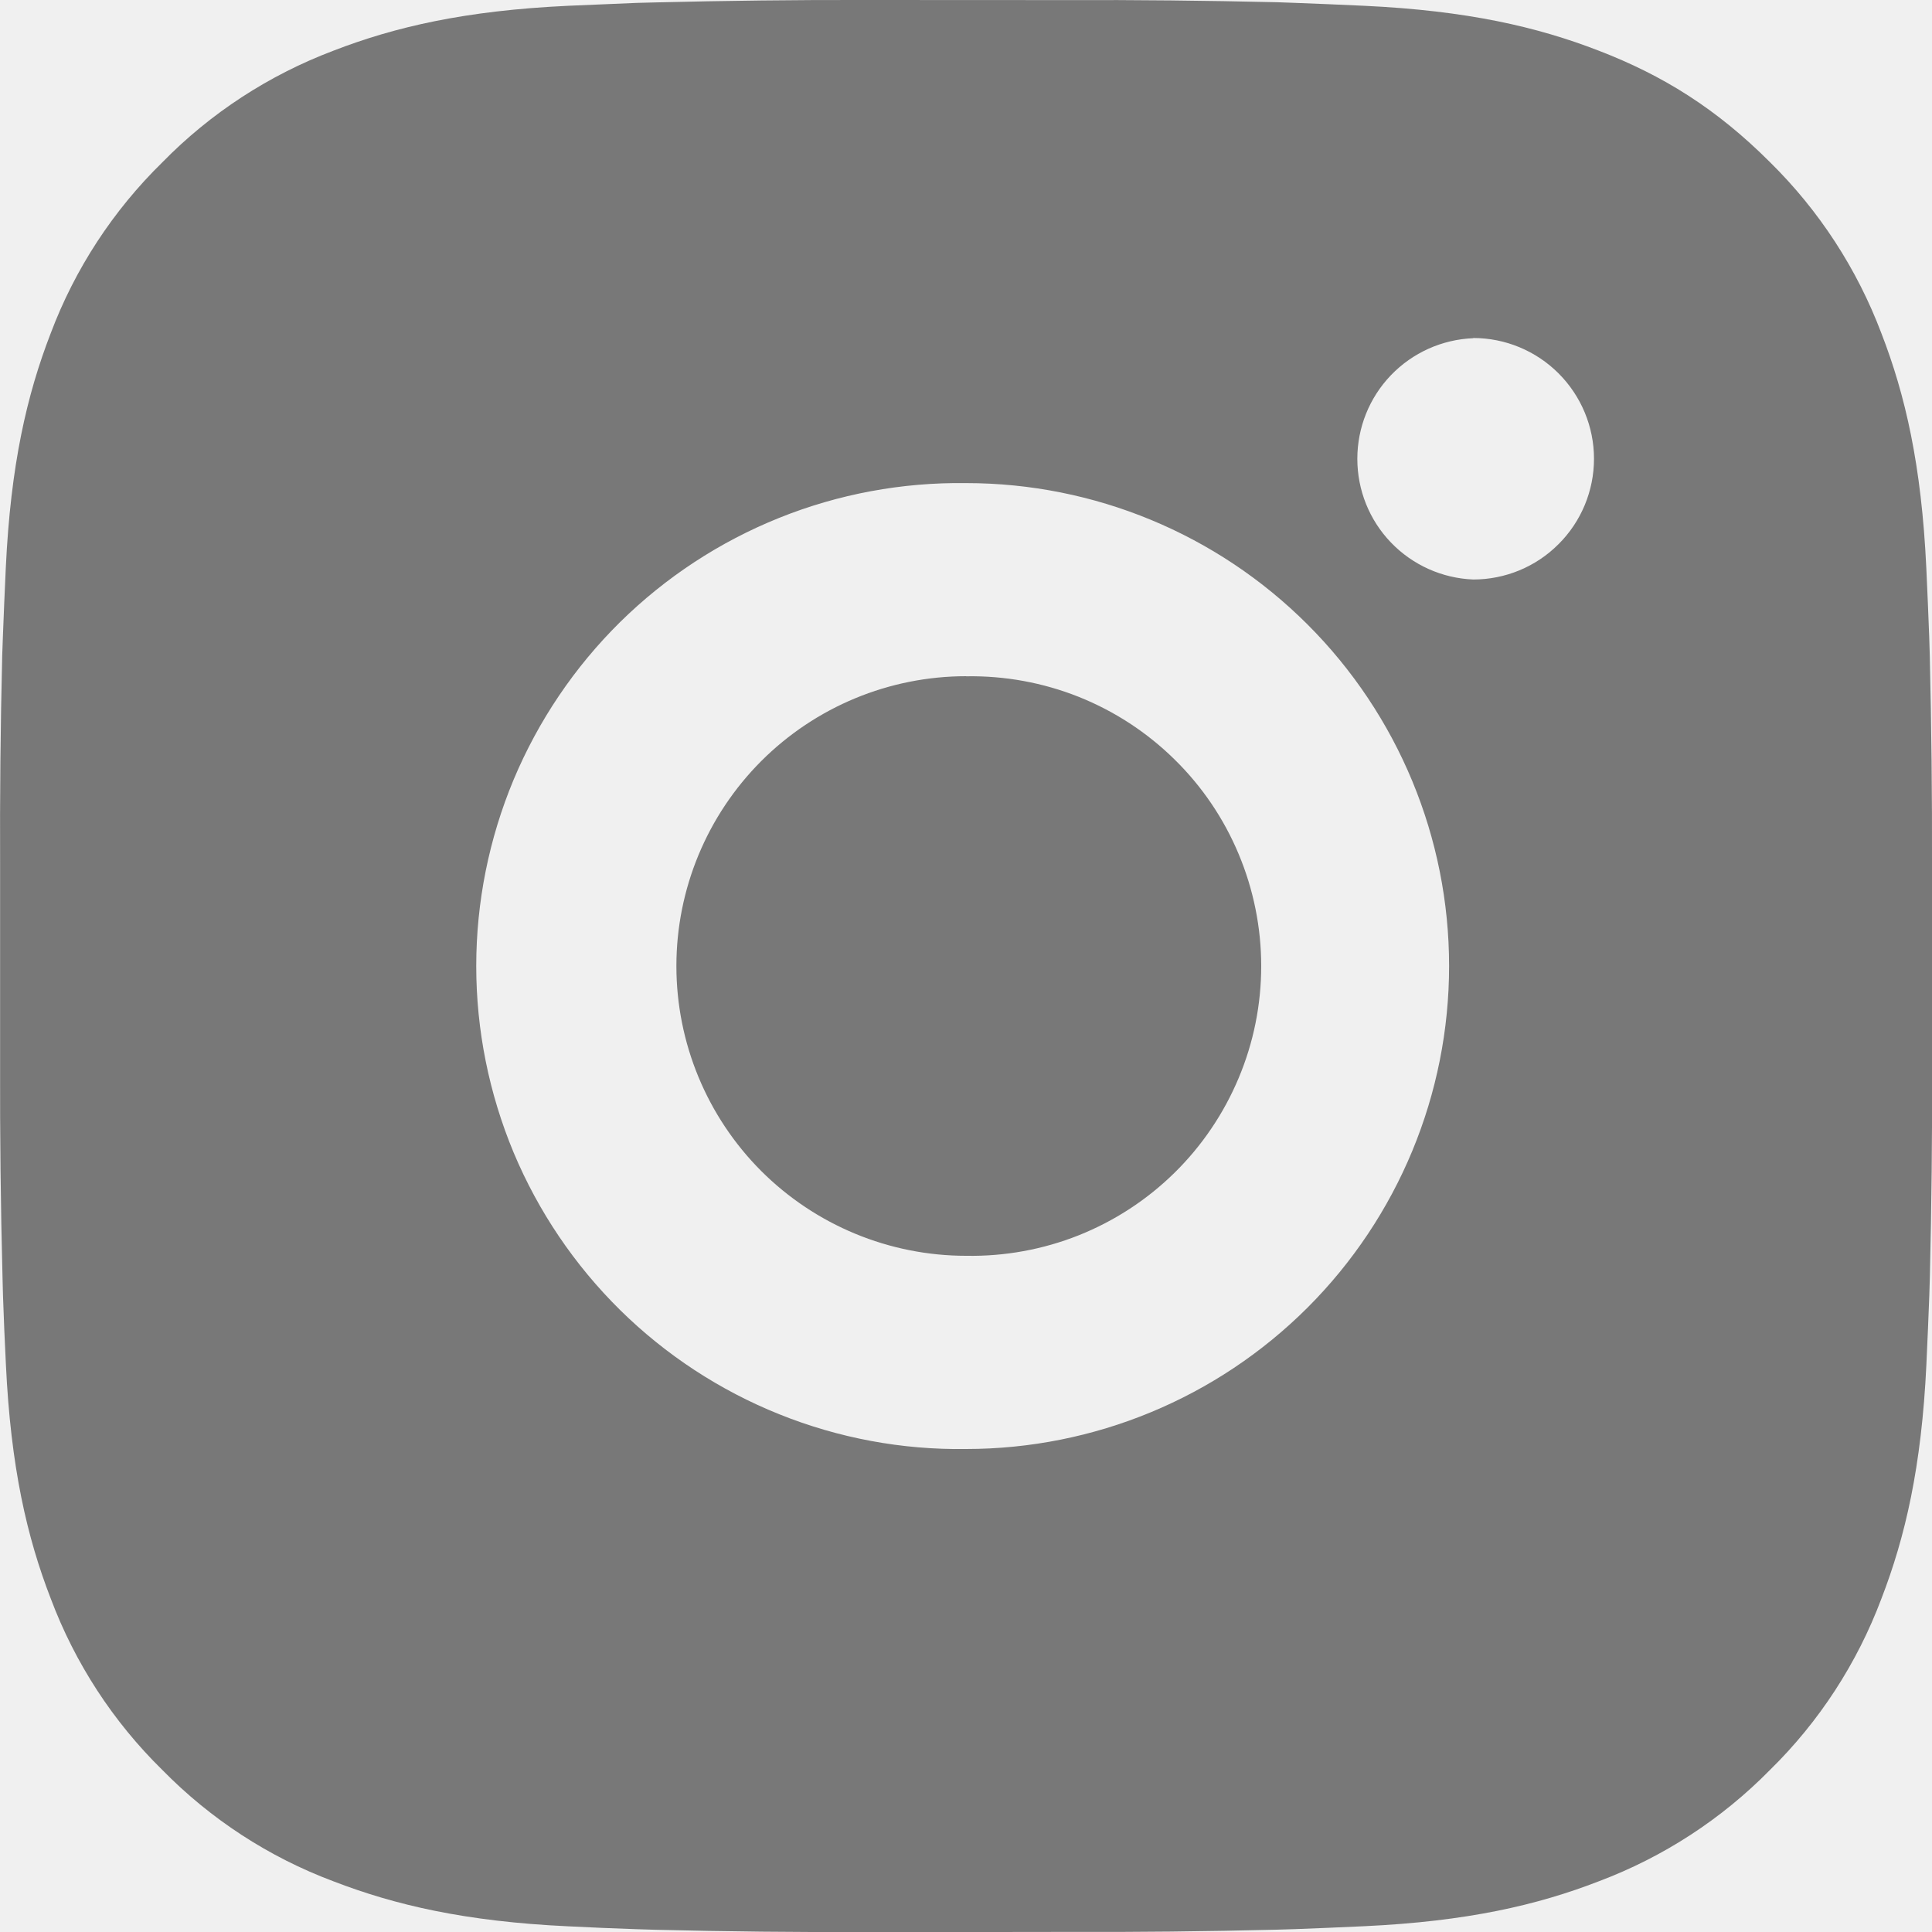
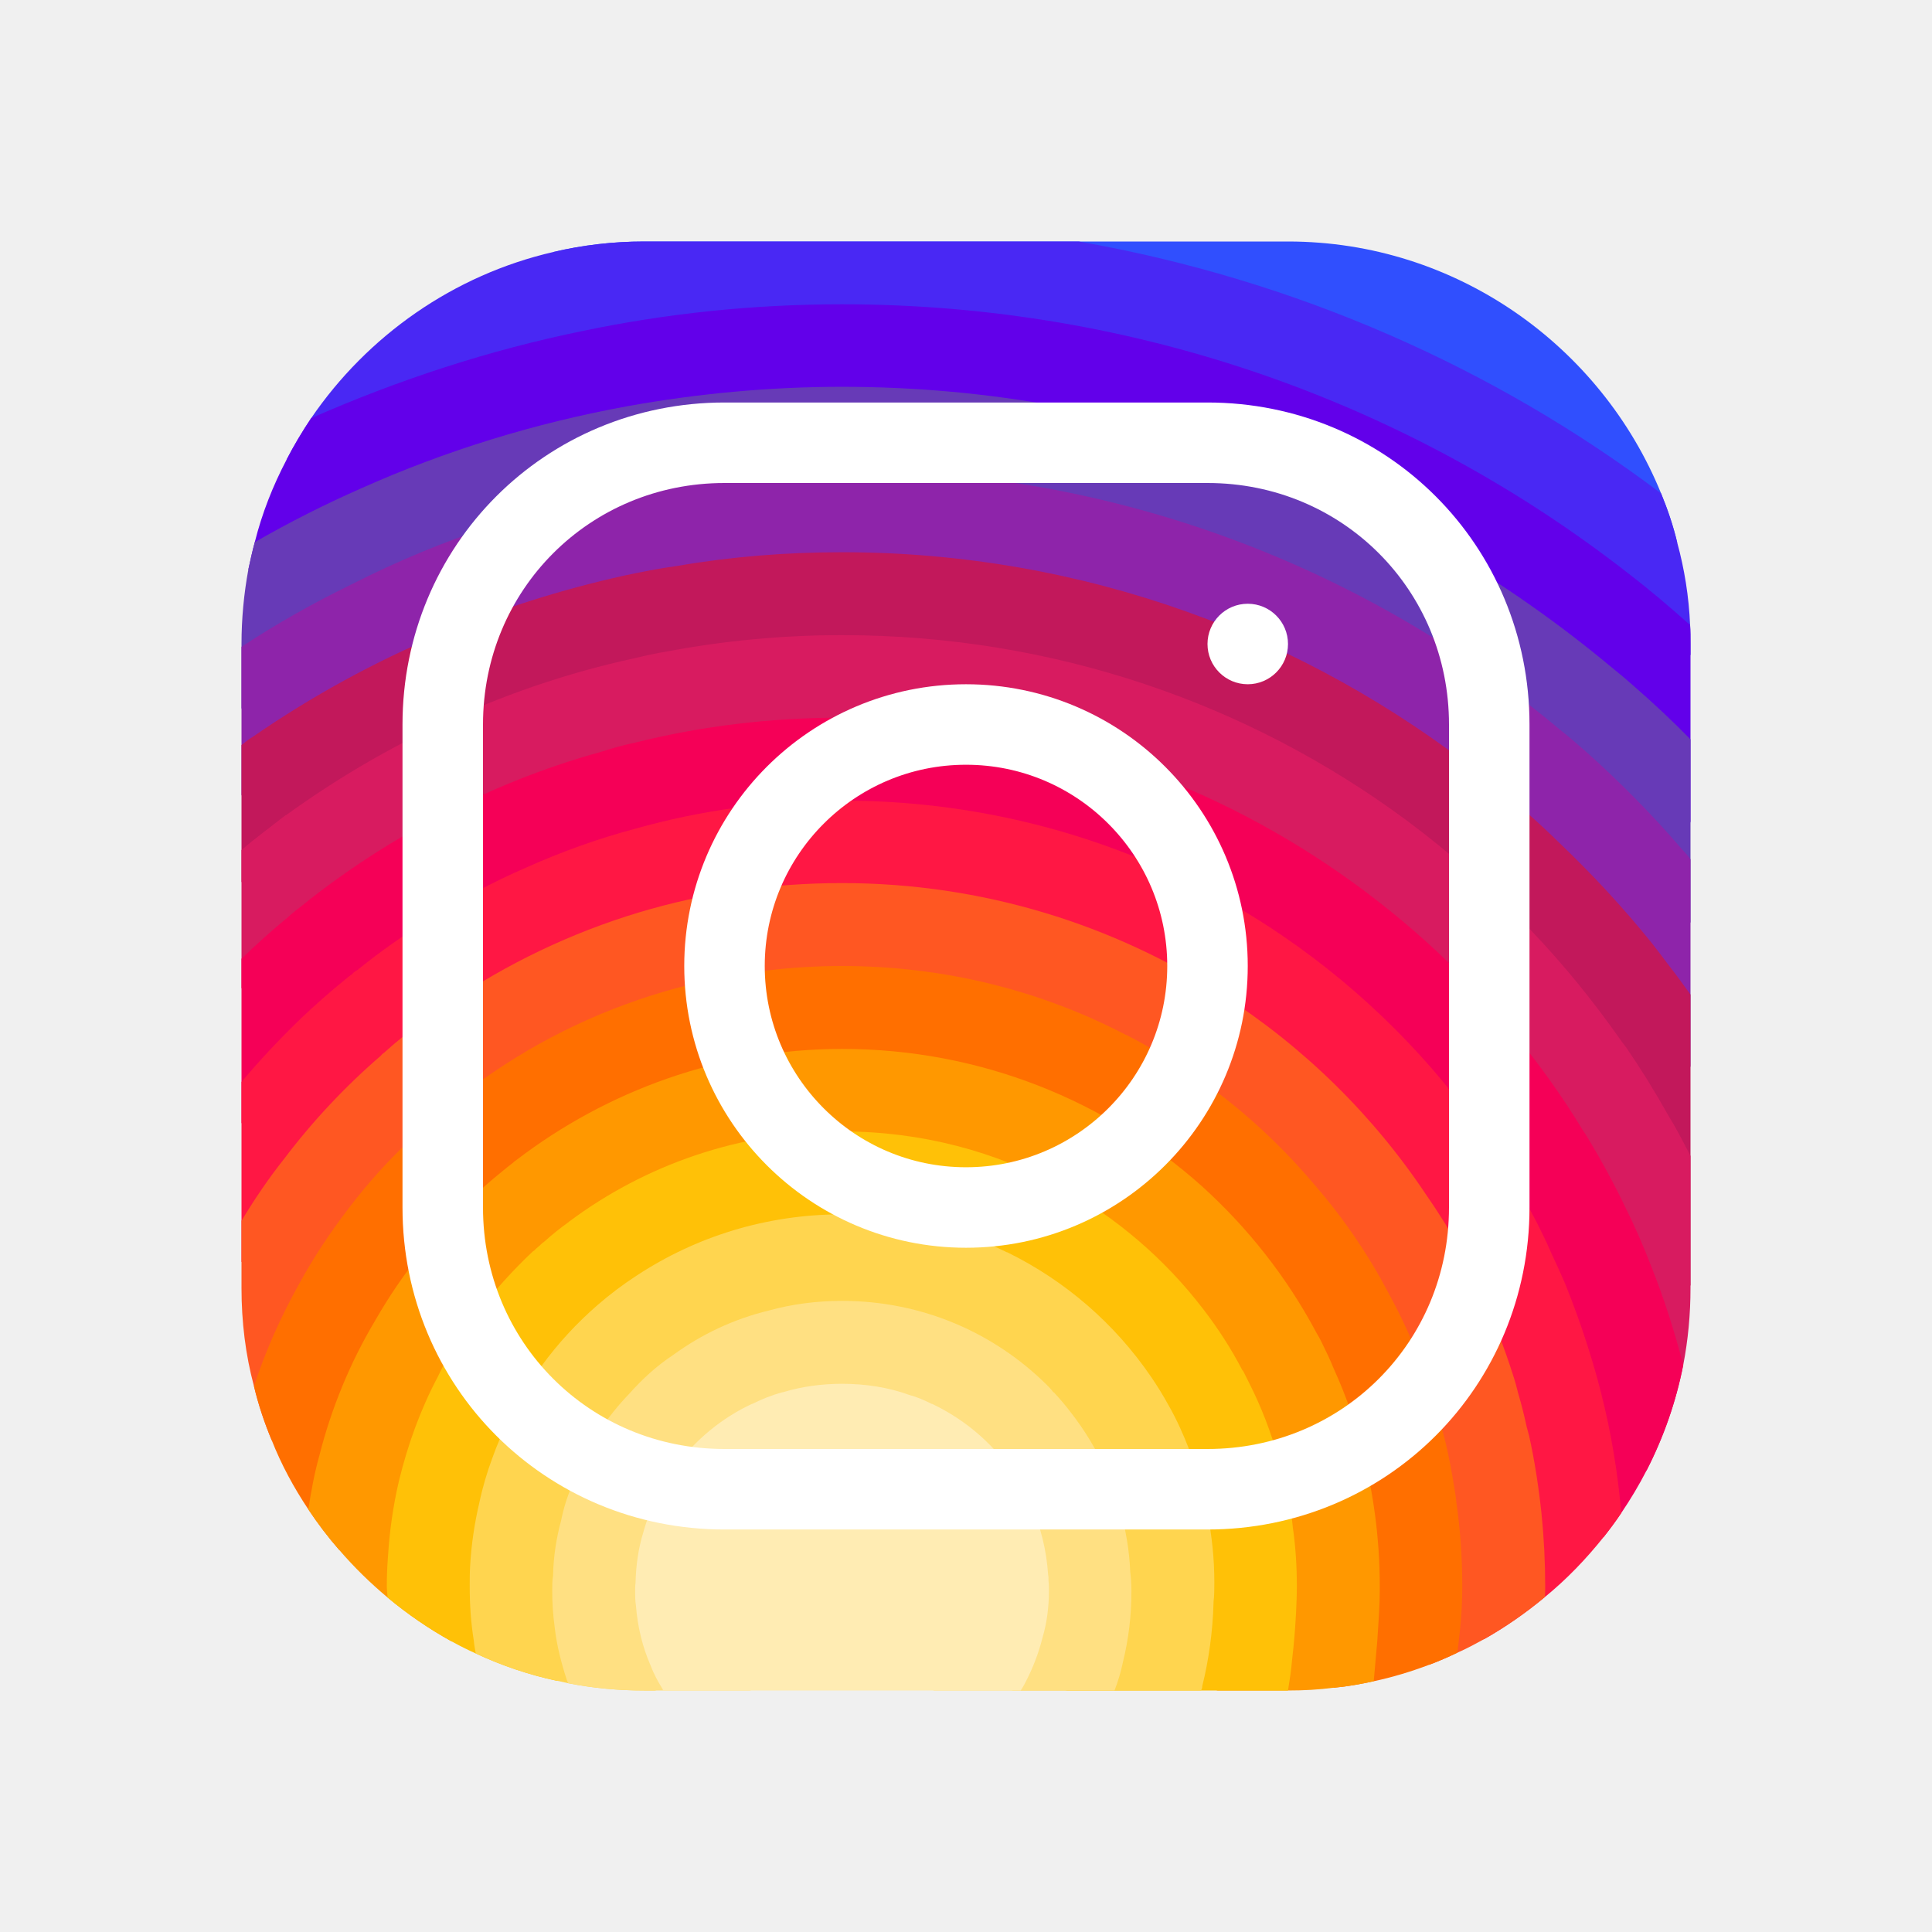
- <svg xmlns="http://www.w3.org/2000/svg" width="20" height="20" viewBox="0 0 20 20" fill="none">
-   <path d="M11.029 0.001C11.758 -0.002 12.488 0.006 13.218 0.023L13.412 0.03C13.636 0.038 13.857 0.048 14.124 0.06C15.188 0.11 15.914 0.278 16.551 0.525C17.211 0.779 17.767 1.123 18.323 1.679C18.831 2.179 19.224 2.783 19.476 3.45C19.723 4.087 19.891 4.814 19.941 5.878C19.953 6.144 19.963 6.366 19.971 6.59L19.977 6.784C19.994 7.513 20.002 8.243 20 8.972L20.001 9.718V11.028C20.003 11.758 19.995 12.488 19.978 13.217L19.972 13.411C19.964 13.635 19.954 13.856 19.942 14.123C19.892 15.187 19.722 15.913 19.476 16.55C19.225 17.218 18.832 17.823 18.323 18.322C17.823 18.831 17.218 19.224 16.551 19.475C15.914 19.722 15.188 19.89 14.124 19.94C13.857 19.952 13.636 19.962 13.412 19.97L13.218 19.976C12.488 19.994 11.758 20.002 11.029 19.999L10.283 20H8.974C8.244 20.003 7.514 19.995 6.785 19.977L6.591 19.971C6.353 19.963 6.116 19.953 5.879 19.941C4.815 19.891 4.089 19.721 3.451 19.475C2.783 19.225 2.179 18.831 1.68 18.322C1.171 17.823 0.777 17.218 0.526 16.55C0.279 15.913 0.111 15.187 0.061 14.123C0.049 13.886 0.039 13.649 0.031 13.411L0.026 13.217C0.007 12.488 -0.001 11.758 0.001 11.028V8.972C-0.002 8.243 0.005 7.513 0.023 6.784L0.03 6.59C0.038 6.366 0.048 6.144 0.06 5.878C0.11 4.813 0.278 4.088 0.525 3.45C0.776 2.783 1.171 2.179 1.681 1.68C2.179 1.171 2.784 0.777 3.451 0.525C4.089 0.278 4.814 0.11 5.879 0.06L6.591 0.03L6.785 0.025C7.514 0.007 8.243 -0.002 8.973 0L11.029 0.001ZM10.001 5.001C9.338 4.992 8.68 5.114 8.066 5.361C7.451 5.608 6.891 5.975 6.419 6.44C5.948 6.905 5.573 7.46 5.317 8.071C5.062 8.682 4.93 9.338 4.93 10.001C4.93 10.663 5.062 11.319 5.317 11.931C5.573 12.542 5.948 13.096 6.419 13.561C6.891 14.026 7.451 14.393 8.066 14.64C8.68 14.887 9.338 15.01 10.001 15C11.327 15 12.598 14.473 13.536 13.536C14.474 12.598 15.001 11.326 15.001 10C15.001 8.674 14.474 7.402 13.536 6.465C12.598 5.527 11.327 5.001 10.001 5.001ZM10.001 7.001C10.399 6.994 10.795 7.066 11.165 7.213C11.536 7.361 11.873 7.581 12.157 7.86C12.442 8.139 12.668 8.472 12.822 8.84C12.976 9.207 13.056 9.602 13.056 10C13.056 10.399 12.977 10.793 12.822 11.161C12.668 11.528 12.442 11.862 12.158 12.141C11.874 12.42 11.537 12.64 11.166 12.788C10.796 12.935 10.4 13.007 10.002 13C9.206 13 8.443 12.684 7.88 12.122C7.318 11.559 7.002 10.796 7.002 10C7.002 9.205 7.318 8.442 7.88 7.879C8.443 7.316 9.206 7 10.002 7L10.001 7.001ZM15.251 3.501C14.928 3.514 14.623 3.651 14.399 3.884C14.175 4.117 14.051 4.427 14.051 4.75C14.051 5.073 14.175 5.383 14.399 5.616C14.623 5.849 14.928 5.986 15.251 5.999C15.582 5.999 15.9 5.868 16.134 5.633C16.369 5.399 16.501 5.081 16.501 4.749C16.501 4.418 16.369 4.1 16.134 3.865C15.9 3.631 15.582 3.499 15.251 3.499V3.501Z" fill="black" fill-opacity="0.5" />
+ <svg xmlns="http://www.w3.org/2000/svg" viewBox="0 0 48 48" width="48px" height="48px">
+   <path fill="#304ffe" d="M41.67,13.48c-0.4,0.26-0.97,0.5-1.21,0.77c-0.09,0.09-0.14,0.19-0.12,0.29v1.03l-0.3,1.01l-0.3,1l-0.33,1.1 l-0.68,2.25l-0.66,2.22l-0.5,1.67c0,0.26-0.01,0.52-0.03,0.77c-0.07,0.96-0.27,1.88-0.59,2.74c-0.19,0.53-0.42,1.04-0.7,1.52 c-0.1,0.19-0.22,0.38-0.34,0.56c-0.4,0.63-0.88,1.21-1.41,1.72c-0.41,0.41-0.86,0.79-1.35,1.11c0,0,0,0-0.01,0 c-0.08,0.07-0.17,0.13-0.27,0.18c-0.31,0.21-0.64,0.39-0.98,0.55c-0.23,0.12-0.46,0.22-0.7,0.31c-0.05,0.03-0.11,0.05-0.16,0.07 c-0.57,0.27-1.23,0.45-1.89,0.54c-0.04,0.01-0.07,0.01-0.11,0.02c-0.4,0.07-0.79,0.13-1.19,0.16c-0.18,0.02-0.37,0.03-0.55,0.03 l-0.71-0.04l-3.42-0.18c0-0.01-0.01,0-0.01,0l-1.72-0.09c-0.13,0-0.27,0-0.4-0.01c-0.54-0.02-1.06-0.08-1.58-0.19 c-0.01,0-0.01,0-0.01,0c-0.95-0.18-1.86-0.5-2.71-0.93c-0.47-0.24-0.93-0.51-1.36-0.82c-0.18-0.13-0.35-0.27-0.52-0.42 c-0.48-0.4-0.91-0.83-1.31-1.27c-0.06-0.06-0.11-0.12-0.16-0.18c-0.06-0.06-0.12-0.13-0.17-0.19c-0.38-0.48-0.7-0.97-0.96-1.49 c-0.24-0.46-0.43-0.95-0.58-1.49c-0.06-0.19-0.11-0.37-0.15-0.57c-0.01-0.01-0.02-0.03-0.02-0.05c-0.1-0.41-0.19-0.84-0.24-1.27 c-0.06-0.33-0.09-0.66-0.09-1c-0.02-0.13-0.02-0.27-0.02-0.4l1.91-2.95l1.87-2.88l0.85-1.31l0.77-1.18l0.26-0.41v-1.03 c0.02-0.23,0.03-0.47,0.02-0.69c-0.01-0.7-0.15-1.38-0.38-2.03c-0.22-0.69-0.53-1.34-0.85-1.94c-0.38-0.69-0.78-1.31-1.11-1.87 C14,7.4,13.66,6.73,13.75,6.26C14.47,6.09,15.23,6,16,6h16c4.18,0,7.78,2.6,9.27,6.26C41.43,12.65,41.57,13.06,41.67,13.48z" />
+   <path fill="#4928f4" d="M42,16v0.27l-1.38,0.8l-0.88,0.51l-0.97,0.56l-1.94,1.13l-1.9,1.1l-1.94,1.12l-0.77,0.45 c0,0.48-0.12,0.92-0.34,1.32c-0.31,0.58-0.83,1.06-1.49,1.47c-0.67,0.41-1.49,0.74-2.41,0.98c0,0,0-0.01-0.01,0 c-3.56,0.92-8.42,0.5-10.78-1.26c-0.66-0.49-1.12-1.09-1.32-1.78c-0.06-0.23-0.09-0.48-0.09-0.73v-7.19 c0.01-0.15-0.09-0.3-0.27-0.45c-0.54-0.43-1.81-0.84-3.23-1.25c-1.11-0.31-2.3-0.62-3.3-0.92c-0.79-0.24-1.46-0.48-1.86-0.71 c0.18-0.35,0.39-0.7,0.61-1.03c1.4-2.05,3.54-3.56,6.02-4.13C14.47,6.09,15.23,6,16,6h10.8c5.37,0.94,10.32,3.13,14.47,6.26 c0.16,0.39,0.3,0.8,0.4,1.22c0.18,0.66,0.29,1.34,0.32,2.05C42,15.68,42,15.84,42,16z" />
+   <path fill="#6200ea" d="M42,16v4.41l-0.22,0.68l-0.75,2.33l-0.78,2.4l-0.41,1.28l-0.38,1.19l-0.37,1.13l-0.36,1.12l-0.19,0.59 l-0.25,0.78c0,0.76-0.02,1.43-0.07,2c-0.01,0.06-0.02,0.12-0.02,0.18c-0.06,0.53-0.14,0.98-0.27,1.36 c-0.01,0.06-0.03,0.12-0.05,0.17c-0.26,0.72-0.65,1.18-1.23,1.48c-0.14,0.08-0.3,0.14-0.47,0.2c-0.53,0.18-1.2,0.27-2.02,0.32 c-0.6,0.04-1.29,0.05-2.07,0.05H31.4l-1.19-0.05L30,37.61l-2.17-0.09l-2.2-0.09l-7.25-0.3l-1.88-0.08h-0.26 c-0.78-0.01-1.45-0.06-2.03-0.14c-0.84-0.13-1.49-0.35-1.98-0.68c-0.7-0.45-1.11-1.11-1.35-2.03c-0.06-0.22-0.11-0.45-0.14-0.7 c-0.1-0.58-0.15-1.25-0.18-2c0-0.15,0-0.3-0.01-0.46c-0.01-0.01,0-0.01,0-0.01v-0.58c-0.01-0.29-0.01-0.59-0.01-0.9l0.05-1.61 l0.03-1.15l0.04-1.34v-0.19l0.07-2.46l0.07-2.46l0.07-2.31l0.06-2.27l0.02-0.6c0-0.31-1.05-0.49-2.22-0.64 c-0.93-0.12-1.95-0.23-2.56-0.37c0.05-0.23,0.1-0.46,0.16-0.68c0.18-0.72,0.45-1.4,0.79-2.05c0.18-0.35,0.39-0.7,0.61-1.03 c2.16-0.95,4.41-1.69,6.76-2.17c2.06-0.43,4.21-0.66,6.43-0.66c7.36,0,14.16,2.49,19.54,6.69c0.52,0.4,1.03,0.83,1.53,1.28 C42,15.68,42,15.84,42,16z" />
+   <path fill="#673ab7" d="M42,18.37v4.54l-0.55,1.06l-1.05,2.05l-0.56,1.08l-0.51,0.99l-0.22,0.43c0,0.31,0,0.61-0.02,0.9 c0,0.43-0.02,0.84-0.05,1.22c-0.04,0.45-0.1,0.86-0.16,1.24c-0.15,0.79-0.36,1.47-0.66,2.03c-0.04,0.07-0.08,0.14-0.12,0.2 c-0.11,0.18-0.24,0.35-0.38,0.51c-0.18,0.22-0.38,0.41-0.61,0.57c-0.34,0.26-0.74,0.47-1.2,0.63c-0.57,0.21-1.23,0.35-2.01,0.43 c-0.51,0.05-1.07,0.08-1.68,0.08l-0.42,0.02l-2.08,0.12h-0.01L27.5,36.6l-2.25,0.13l-3.1,0.18l-3.77,0.22l-0.55,0.03 c-0.51,0-0.99-0.03-1.45-0.09c-0.05-0.01-0.09-0.02-0.14-0.02c-0.68-0.11-1.3-0.29-1.86-0.54c-0.68-0.3-1.27-0.7-1.77-1.18 c-0.44-0.43-0.82-0.92-1.13-1.47c-0.07-0.13-0.14-0.25-0.2-0.39c-0.3-0.59-0.54-1.25-0.72-1.97c-0.03-0.12-0.06-0.25-0.08-0.38 c-0.06-0.23-0.11-0.47-0.14-0.72c-0.11-0.64-0.17-1.32-0.2-2.03v-0.01c-0.01-0.29-0.02-0.57-0.02-0.87l-0.49-1.17l-0.07-0.18 L9.5,25.99L8.75,24.2l-0.12-0.29l-0.72-1.73l-0.8-1.93c0,0,0,0-0.01,0L6.29,18.3L6,17.59V16c0-0.63,0.06-1.25,0.17-1.85 c0.05-0.23,0.1-0.46,0.16-0.68c0.85-0.49,1.74-0.94,2.65-1.34c2.08-0.93,4.31-1.62,6.62-2.04c1.72-0.31,3.51-0.48,5.32-0.48 c7.31,0,13.94,2.65,19.12,6.97c0.2,0.16,0.39,0.32,0.58,0.49C41.09,17.48,41.55,17.91,42,18.37z" />
+   <path fill="#8e24aa" d="M42,21.35v5.14l-0.57,1.19l-1.08,2.25l-0.01,0.03c0,0.43-0.02,0.82-0.05,1.17c-0.1,1.15-0.38,1.88-0.84,2.33 c-0.33,0.34-0.74,0.53-1.25,0.63c-0.03,0.01-0.07,0.01-0.1,0.02c-0.16,0.03-0.33,0.05-0.51,0.05c-0.62,0.06-1.35,0.02-2.19-0.04 c-0.09,0-0.19-0.01-0.29-0.02c-0.61-0.04-1.26-0.08-1.98-0.11c-0.39-0.01-0.8-0.02-1.22-0.02h-0.02l-1.01,0.08h-0.01l-2.27,0.16 l-2.59,0.2l-0.38,0.03l-3.03,0.22l-1.57,0.12l-1.55,0.11c-0.27,0-0.53,0-0.79-0.01c0,0-0.01-0.01-0.01,0 c-1.13-0.02-2.14-0.09-3.04-0.26c-0.83-0.14-1.56-0.36-2.18-0.69c-0.64-0.31-1.17-0.75-1.6-1.31c-0.41-0.55-0.71-1.24-0.9-2.07 c0-0.01,0-0.01,0-0.01c-0.14-0.67-0.22-1.45-0.22-2.33l-0.15-0.27L9.7,26.35l-0.13-0.22L9.5,25.99l-0.93-1.65l-0.46-0.83 l-0.58-1.03l-1-1.79L6,19.75v-3.68c0.88-0.58,1.79-1.09,2.73-1.55c1.14-0.58,2.32-1.07,3.55-1.47c1.34-0.44,2.74-0.79,4.17-1.02 c1.45-0.24,2.94-0.36,4.47-0.36c6.8,0,13.04,2.43,17.85,6.47c0.22,0.17,0.43,0.36,0.64,0.54c0.84,0.75,1.64,1.56,2.37,2.41 C41.86,21.18,41.94,21.26,42,21.35z" />
+   <path fill="#c2185b" d="M42,24.71v7.23c-0.24-0.14-0.57-0.31-0.98-0.49c-0.22-0.11-0.47-0.22-0.73-0.32 c-0.38-0.17-0.79-0.33-1.25-0.49c-0.1-0.04-0.2-0.07-0.31-0.1c-0.18-0.07-0.37-0.13-0.56-0.19c-0.59-0.18-1.24-0.35-1.92-0.5 c-0.26-0.05-0.53-0.1-0.8-0.14c-0.87-0.15-1.8-0.24-2.77-0.25c-0.08-0.01-0.17-0.01-0.25-0.01l-2.57,0.02l-3.5,0.02h-0.01 l-7.49,0.06c-2.38,0-3.84,0.57-4.72,0.8c0,0-0.01,0-0.01,0.01c-0.93,0.24-1.22,0.09-1.3-1.54c-0.02-0.45-0.03-1.03-0.03-1.74 l-0.56-0.43l-0.98-0.74l-0.6-0.46l-0.12-0.09L8.88,24.1l-0.25-0.19l-0.52-0.4l-0.96-0.72L6,21.91v-3.4 c0.1-0.08,0.19-0.15,0.29-0.21c1.45-1,3-1.85,4.64-2.54c1.46-0.62,3-1.11,4.58-1.46c0.43-0.09,0.87-0.18,1.32-0.24 c1.33-0.23,2.7-0.34,4.09-0.34c6.01,0,11.53,2.09,15.91,5.55c0.66,0.52,1.3,1.07,1.9,1.66c0.82,0.78,1.59,1.61,2.3,2.49 c0.14,0.18,0.28,0.36,0.42,0.55C41.64,24.21,41.82,24.46,42,24.71z" />
+   <path fill="#d81b60" d="M42,28.72V32c0,0.65-0.06,1.29-0.18,1.91c-0.18,0.92-0.49,1.8-0.91,2.62c-0.22,0.05-0.47,0.05-0.75,0.01 c-0.63-0.11-1.37-0.44-2.17-0.87c-0.04-0.01-0.08-0.03-0.11-0.05c-0.25-0.13-0.51-0.27-0.77-0.43c-0.53-0.29-1.09-0.61-1.65-0.91 c-0.12-0.06-0.24-0.12-0.35-0.18c-0.64-0.33-1.3-0.63-1.96-0.86c0,0,0,0-0.01,0c-0.14-0.05-0.29-0.1-0.44-0.14 c-0.57-0.16-1.15-0.26-1.71-0.26l-1.1-0.32l-4.87-1.41c0,0,0,0-0.01,0l-2.99-0.87h-0.01l-1.3-0.38c-3.76,0-6.07,1.6-7.19,0.99 c-0.44-0.23-0.7-0.81-0.79-1.95c-0.03-0.32-0.04-0.68-0.04-1.1l-1.17-0.57l-0.05-0.02h-0.01l-0.84-0.42L9.7,26.35l-0.07-0.03 l-0.17-0.09L7.5,25.28L6,24.55v-3.43c0.17-0.15,0.35-0.29,0.53-0.43c0.19-0.15,0.38-0.29,0.57-0.44c0.01,0,0.01,0,0.01,0 c1.18-0.85,2.43-1.6,3.76-2.22c1.55-0.74,3.2-1.31,4.91-1.68c0.25-0.06,0.51-0.12,0.77-0.16c1.42-0.27,2.88-0.41,4.37-0.41 c5.27,0,10.11,1.71,14.01,4.59c1.13,0.84,2.18,1.77,3.14,2.78c0.79,0.83,1.52,1.73,2.18,2.67c0.05,0.07,0.1,0.14,0.15,0.2 c0.37,0.54,0.71,1.09,1.03,1.66C41.64,28.02,41.82,28.37,42,28.72z" />
+   <path fill="#f50057" d="M41.82,33.91c-0.18,0.92-0.49,1.8-0.91,2.62c-0.19,0.37-0.4,0.72-0.63,1.06c-0.14,0.21-0.29,0.41-0.44,0.6 c-0.36-0.14-0.89-0.34-1.54-0.56c0,0,0,0,0-0.01c-0.49-0.17-1.05-0.35-1.65-0.52c-0.17-0.05-0.34-0.1-0.52-0.15 c-0.71-0.19-1.45-0.36-2.17-0.46c-0.6-0.1-1.19-0.16-1.74-0.16l-0.46-0.13h-0.01l-2.42-0.7l-1.49-0.43l-1.66-0.48h-0.01l-0.54-0.15 l-6.53-1.88l-1.88-0.54l-1.4-0.33l-2.28-0.54l-0.28-0.07c0,0,0,0-0.01,0l-2.29-0.53c0-0.01,0-0.01,0-0.01l-0.41-0.09l-0.21-0.05 l-1.67-0.39l-0.19-0.05l-1.42-1.17L6,27.9v-4.08c0.37-0.36,0.75-0.7,1.15-1.03c0.12-0.11,0.25-0.21,0.38-0.31 c0.12-0.1,0.25-0.2,0.38-0.3c0.91-0.69,1.87-1.31,2.89-1.84c1.3-0.7,2.68-1.26,4.13-1.66c0.28-0.09,0.56-0.17,0.85-0.23 c1.64-0.41,3.36-0.62,5.14-0.62c4.47,0,8.63,1.35,12.07,3.66c1.71,1.15,3.25,2.53,4.55,4.1c0.66,0.79,1.26,1.62,1.79,2.5 c0.05,0.07,0.09,0.13,0.13,0.2c0.32,0.53,0.62,1.08,0.89,1.64c0.25,0.5,0.47,1,0.67,1.52C41.34,32.25,41.6,33.07,41.82,33.91z" />
+   <path fill="#ff1744" d="M40.28,37.59c-0.14,0.21-0.29,0.41-0.44,0.6c-0.44,0.55-0.92,1.05-1.46,1.49c-0.47,0.39-0.97,0.74-1.5,1.04 c-0.2-0.05-0.4-0.11-0.61-0.19c-0.66-0.23-1.35-0.61-1.99-1.01c-0.96-0.61-1.79-1.27-2.16-1.57c-0.14-0.12-0.21-0.18-0.21-0.18 l-1.7-0.15L30,37.6l-2.2-0.19l-2.28-0.2l-3.37-0.3l-5.34-0.47l-0.02-0.01l-1.88-0.91l-1.9-0.92l-1.53-0.74l-0.33-0.16l-0.41-0.2 l-1.42-0.69L7.43,31.9l-0.59-0.29L6,31.35v-4.47c0.47-0.56,0.97-1.09,1.5-1.6c0.34-0.32,0.7-0.64,1.07-0.94 c0.06-0.05,0.12-0.1,0.18-0.14c0.04-0.05,0.09-0.08,0.13-0.1c0.59-0.48,1.21-0.91,1.85-1.3c0.74-0.47,1.52-0.89,2.33-1.24 c0.87-0.39,1.78-0.72,2.72-0.97c1.63-0.46,3.36-0.7,5.14-0.7c4.08,0,7.85,1.24,10.96,3.37c1.99,1.36,3.71,3.08,5.07,5.07 c0.45,0.64,0.85,1.32,1.22,2.02c0.13,0.26,0.26,0.52,0.37,0.78c0.12,0.25,0.23,0.5,0.34,0.75c0.21,0.52,0.4,1.04,0.57,1.58 c0.32,1,0.56,2.02,0.71,3.08C40.21,36.89,40.25,37.24,40.28,37.59z" />
+   <path fill="#ff5722" d="M38.39,39.42c0,0.08,0,0.17-0.01,0.26c-0.47,0.39-0.97,0.74-1.5,1.04c-0.22,0.12-0.44,0.24-0.67,0.34 c-0.23,0.11-0.46,0.21-0.7,0.3c-0.34-0.18-0.8-0.4-1.29-0.61c-0.69-0.31-1.44-0.59-2.02-0.68c-0.14-0.03-0.27-0.04-0.39-0.04 l-1.64-0.21h-0.02l-2.04-0.27l-2.06-0.27l-0.96-0.12l-7.56-0.98c-0.49,0-1.01-0.03-1.55-0.1c-0.66-0.06-1.35-0.16-2.04-0.3 c-0.68-0.12-1.37-0.28-2.03-0.45c-0.69-0.16-1.37-0.35-2-0.53c-0.73-0.22-1.41-0.43-1.98-0.62c-0.47-0.15-0.87-0.29-1.18-0.4 c-0.18-0.43-0.33-0.88-0.44-1.34C6.1,33.66,6,32.84,6,32v-1.67c0.32-0.53,0.67-1.05,1.06-1.54c0.71-0.94,1.52-1.8,2.4-2.56 c0.03-0.04,0.07-0.07,0.1-0.09l0.01-0.01c0.31-0.28,0.63-0.53,0.97-0.77c0.04-0.04,0.08-0.07,0.12-0.1 c0.16-0.12,0.33-0.24,0.51-0.35c1.43-0.97,3.01-1.73,4.7-2.24c1.6-0.48,3.29-0.73,5.05-0.73c3.49,0,6.75,1.03,9.47,2.79 c2.01,1.29,3.74,2.99,5.06,4.98c0.16,0.23,0.31,0.46,0.46,0.7c0.69,1.17,1.26,2.43,1.68,3.75c0.05,0.15,0.09,0.3,0.13,0.46 c0.08,0.27,0.15,0.55,0.21,0.83c0.02,0.07,0.04,0.14,0.06,0.22c0.14,0.63,0.24,1.29,0.31,1.95c0,0.01,0,0.01,0,0.01 C38.36,38.22,38.39,38.82,38.39,39.42z" />
+   <path fill="#ff6f00" d="M36.33,39.42c0,0.35-0.02,0.73-0.06,1.11c-0.02,0.18-0.04,0.36-0.06,0.53c-0.23,0.11-0.46,0.21-0.7,0.3 c-0.45,0.17-0.91,0.31-1.38,0.41c-0.32,0.07-0.65,0.13-0.98,0.16h-0.01c-0.31-0.19-0.67-0.42-1.04-0.68 c-0.67-0.47-1.37-1-1.93-1.43c-0.01-0.01-0.01-0.01-0.02-0.02c-0.59-0.45-1.01-0.79-1.01-0.79l-1.06,0.04l-2.04,0.07l-0.95,0.04 l-3.82,0.14l-3.23,0.12c-0.21,0.01-0.46,0.01-0.77,0h-0.01c-0.42-0.01-0.92-0.04-1.47-0.09c-0.64-0.05-1.34-0.11-2.05-0.18 c-0.69-0.08-1.39-0.16-2.06-0.24c-0.74-0.08-1.44-0.17-2.04-0.25c-0.47-0.06-0.88-0.11-1.21-0.15c-0.28-0.32-0.53-0.65-0.77-1.01 c-0.36-0.54-0.67-1.11-0.91-1.72c-0.18-0.43-0.33-0.88-0.44-1.34c0.29-0.89,0.67-1.73,1.12-2.54c0.36-0.66,0.78-1.29,1.24-1.89 c0.45-0.59,0.94-1.14,1.47-1.64v-0.01c0.15-0.15,0.3-0.29,0.45-0.42c0.28-0.26,0.57-0.5,0.87-0.73h0.01 c0.01-0.02,0.02-0.02,0.03-0.03c0.24-0.19,0.49-0.36,0.74-0.53c1.48-1.01,3.15-1.76,4.95-2.2c1.19-0.29,2.44-0.45,3.73-0.45 c2.54,0,4.94,0.61,7.05,1.71h0.01c1.81,0.93,3.41,2.21,4.7,3.75c0.71,0.82,1.32,1.72,1.82,2.67c0.35,0.64,0.65,1.31,0.9,1.99 c0.02,0.06,0.04,0.11,0.06,0.16c0.17,0.5,0.32,1.02,0.45,1.54c0.09,0.37,0.16,0.75,0.22,1.13c0.02,0.12,0.04,0.23,0.05,0.35 C36.28,37.99,36.33,38.7,36.33,39.42z" />
+   <path fill="#ff9800" d="M34.28,39.42v0.1c0,0.34-0.03,0.77-0.06,1.23c-0.03,0.34-0.06,0.69-0.09,1.02c-0.32,0.07-0.65,0.13-0.98,0.16 h-0.01C32.76,41.98,32.39,42,32,42h-1.75l-0.38-0.11l-1.97-0.6l-2-0.6l-4.63-1.39l-2-0.6c0,0-0.83,0.33-2,0.72h-0.01 c-0.45,0.15-0.94,0.31-1.46,0.47c-0.65,0.19-1.34,0.38-2.02,0.53c-0.7,0.16-1.39,0.28-2.01,0.33c-0.19,0.02-0.38,0.03-0.55,0.03 c-0.56-0.31-1.1-0.68-1.59-1.09c-0.43-0.36-0.83-0.75-1.2-1.18c-0.28-0.32-0.53-0.65-0.77-1.01c0.07-0.45,0.15-0.89,0.27-1.32 c0.3-1.19,0.77-2.33,1.39-3.37c0.34-0.59,0.72-1.16,1.16-1.69c0.01-0.03,0.04-0.06,0.07-0.08c-0.01-0.01,0-0.01,0-0.01 c0.13-0.17,0.27-0.33,0.41-0.48c0-0.01,0-0.01,0-0.01c0.41-0.44,0.83-0.86,1.29-1.25c0.16-0.13,0.31-0.26,0.48-0.39 c0.03-0.03,0.06-0.05,0.1-0.08c2.25-1.72,5.06-2.76,8.09-2.76c3.44,0,6.57,1.29,8.94,3.41c1.14,1.03,2.11,2.26,2.84,3.63 c0.06,0.1,0.12,0.21,0.17,0.32c0.09,0.18,0.18,0.37,0.26,0.57c0.33,0.72,0.59,1.48,0.77,2.26c0.02,0.08,0.04,0.16,0.06,0.24 c0.08,0.37,0.15,0.75,0.2,1.13C34.24,38.21,34.28,38.81,34.28,39.42z" />
+   <path fill="#ffc107" d="M32.22,39.42c0,0.2-0.01,0.42-0.02,0.65c-0.02,0.37-0.05,0.77-0.1,1.18c-0.02,0.25-0.06,0.5-0.1,0.75h-5.48 l-1.06-0.17l-4.14-0.66l-0.59-0.09l-1.35-0.22c-0.59,0-1.87,0.26-3.22,0.51c-0.71,0.13-1.43,0.27-2.08,0.36 c-0.08,0.01-0.16,0.02-0.23,0.03h-0.01c-0.7-0.15-1.38-0.38-2.02-0.68c-0.2-0.09-0.4-0.19-0.6-0.3c-0.56-0.31-1.1-0.68-1.59-1.09 c-0.01-0.12-0.02-0.22-0.02-0.27c0-0.26,0.01-0.51,0.03-0.76c0.04-0.64,0.13-1.26,0.27-1.86c0.22-0.91,0.54-1.79,0.97-2.6 c0.08-0.17,0.17-0.34,0.27-0.5c0.04-0.08,0.09-0.15,0.13-0.23c0.18-0.29,0.38-0.57,0.58-0.85c0.42-0.55,0.89-1.07,1.39-1.54 c0.01,0,0.01,0,0.01,0c0.04-0.04,0.08-0.08,0.12-0.11c0.05-0.04,0.09-0.09,0.14-0.12c0.2-0.18,0.4-0.34,0.61-0.49 c0-0.01,0.01-0.01,0.01-0.01c1.89-1.41,4.23-2.24,6.78-2.24c1.98,0,3.82,0.5,5.43,1.38h0.01c1.38,0.76,2.58,1.79,3.53,3.03 c0.37,0.48,0.7,0.99,0.98,1.53h0.01c0.05,0.1,0.1,0.2,0.15,0.3c0.3,0.59,0.54,1.21,0.72,1.85h0.01c0.01,0.05,0.03,0.1,0.04,0.15 c0.12,0.43,0.22,0.87,0.29,1.32c0.01,0.09,0.02,0.19,0.03,0.28C32.19,38.43,32.22,38.92,32.22,39.42z" />
+   <path fill="#ffd54f" d="M30.17,39.31c0,0.16,0,0.33-0.02,0.49v0.01c0,0.01,0,0.01,0,0.01c-0.02,0.72-0.12,1.43-0.28,2.07 c0,0.04-0.01,0.07-0.03,0.11h-4.67l-3.85-0.83l-0.51-0.11l-0.08,0.02l-4.27,0.88L16.27,42H16c-0.64,0-1.27-0.06-1.88-0.18 c-0.09-0.02-0.18-0.04-0.27-0.06h-0.01c-0.7-0.15-1.38-0.38-2.02-0.68c-0.02-0.11-0.04-0.22-0.05-0.33 c-0.07-0.43-0.1-0.88-0.1-1.33c0-0.17,0-0.34,0.01-0.51c0.03-0.54,0.11-1.07,0.23-1.58c0.08-0.38,0.19-0.75,0.32-1.1 c0.11-0.31,0.24-0.61,0.38-0.9c0.12-0.25,0.26-0.49,0.4-0.73c0.14-0.23,0.29-0.45,0.45-0.67c0.4-0.55,0.87-1.06,1.39-1.51 c0.3-0.26,0.63-0.51,0.97-0.73c1.46-0.96,3.21-1.52,5.1-1.52c0.37,0,0.73,0.02,1.08,0.07h0.02c1.07,0.12,2.07,0.42,2.99,0.87 c0.01,0,0.01,0,0.01,0c1.45,0.71,2.68,1.78,3.58,3.1c0.15,0.22,0.3,0.46,0.43,0.7c0.11,0.19,0.21,0.39,0.3,0.59 c0.14,0.31,0.27,0.64,0.38,0.97h0.01c0.11,0.37,0.21,0.74,0.28,1.13v0.01C30.11,38.16,30.17,38.73,30.17,39.31z" />
+   <path fill="#ffe082" d="M28.11,39.52v0.03c0,0.59-0.07,1.17-0.21,1.74c-0.05,0.24-0.12,0.48-0.21,0.71h-4.48l-2.29-0.63L18.63,42H16 c-0.64,0-1.27-0.06-1.88-0.18c-0.02-0.03-0.03-0.06-0.04-0.09c-0.14-0.43-0.25-0.86-0.3-1.31c-0.04-0.29-0.06-0.59-0.06-0.9 c0-0.12,0-0.25,0.02-0.37c0.01-0.47,0.08-0.93,0.2-1.37c0.06-0.3,0.15-0.59,0.27-0.87c0.04-0.14,0.1-0.27,0.17-0.4 c0.15-0.34,0.33-0.67,0.53-0.99c0.22-0.32,0.46-0.62,0.73-0.9c0.32-0.36,0.68-0.69,1.09-0.96c0.7-0.51,1.5-0.89,2.37-1.1 c0.58-0.16,1.19-0.24,1.82-0.24c2,0,3.79,0.8,5.09,2.09c0.05,0.05,0.11,0.11,0.16,0.18h0.01c0.14,0.15,0.27,0.3,0.4,0.47 c0.37,0.47,0.68,0.98,0.92,1.54c0.12,0.26,0.22,0.53,0.3,0.81c0.01,0.04,0.02,0.07,0.03,0.11c0.14,0.49,0.23,1,0.25,1.53 C28.1,39.2,28.11,39.36,28.11,39.52z" />
+   <path fill="#ffecb3" d="M26.06,39.52c0,0.41-0.05,0.8-0.16,1.17c-0.1,0.4-0.25,0.78-0.44,1.14c-0.03,0.06-0.1,0.17-0.1,0.17h-8.88 c-0.01-0.01-0.02-0.03-0.02-0.04c-0.12-0.19-0.22-0.38-0.3-0.59c-0.2-0.46-0.32-0.96-0.36-1.48c-0.02-0.12-0.02-0.25-0.02-0.37 c0-0.06,0-0.13,0.01-0.19c0.01-0.44,0.07-0.86,0.19-1.25c0.1-0.36,0.23-0.69,0.4-1.01c0,0,0.01-0.01,0.01-0.02 c0.12-0.21,0.25-0.42,0.4-0.62c0.49-0.66,1.14-1.2,1.89-1.55c0.01,0,0.01,0,0.01,0c0.24-0.12,0.49-0.22,0.75-0.29c0,0,0,0,0.01,0 c0.46-0.14,0.96-0.21,1.47-0.21c0.59,0,1.16,0.09,1.68,0.28c0.19,0.05,0.37,0.13,0.55,0.22c0,0,0,0,0.01,0 c0.86,0.41,1.59,1.05,2.09,1.85c0.1,0.15,0.19,0.31,0.27,0.48c0.04,0.07,0.08,0.15,0.11,0.22c0.23,0.52,0.37,1.09,0.41,1.69 c0.01,0.05,0.01,0.1,0.01,0.16C26.06,39.36,26.06,39.44,26.06,39.52z" />
+   <g>
+     <path fill="none" stroke="#fff" stroke-linecap="round" stroke-linejoin="round" stroke-miterlimit="10" stroke-width="2" d="M30,11H18c-3.9,0-7,3.1-7,7v12c0,3.9,3.1,7,7,7h12c3.9,0,7-3.1,7-7V18C37,14.1,33.9,11,30,11z" />
+     <circle cx="31" cy="16" r="1" fill="#fff" />
+   </g>
+   <g>
+     <circle cx="24" cy="24" r="6" fill="none" stroke="#fff" stroke-linecap="round" stroke-linejoin="round" stroke-miterlimit="10" stroke-width="2" />
+   </g>
</svg>
